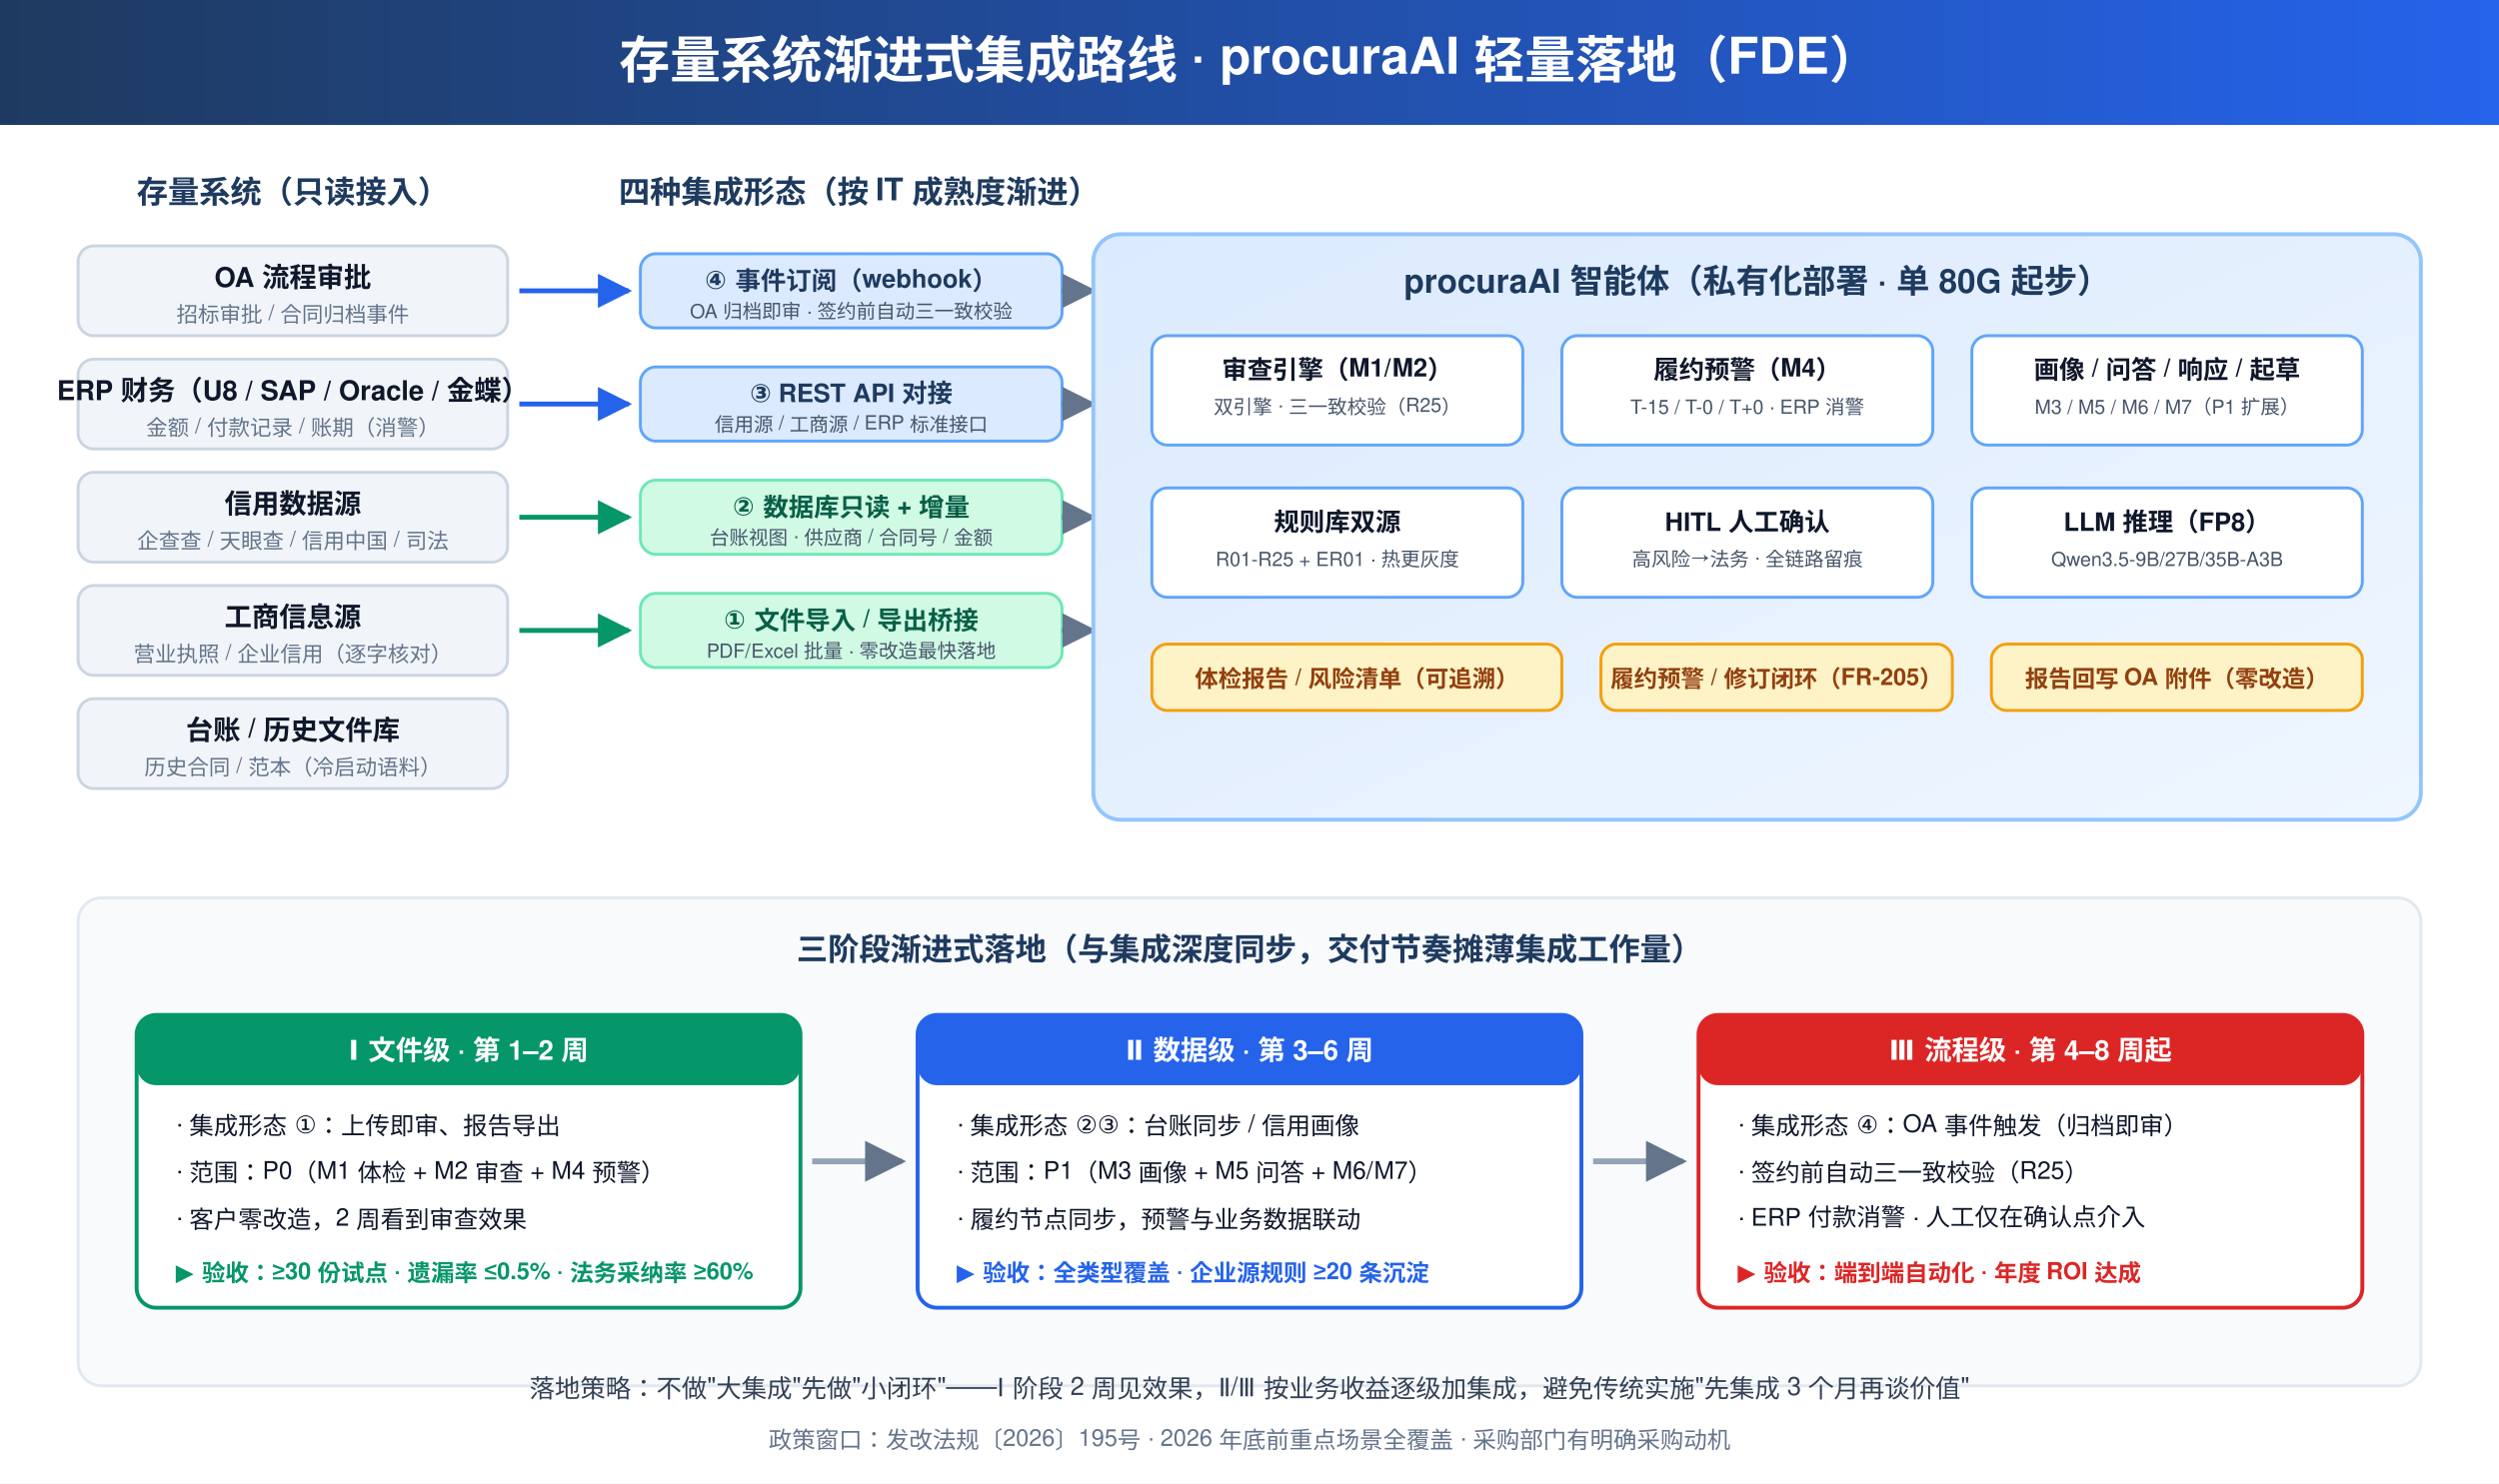
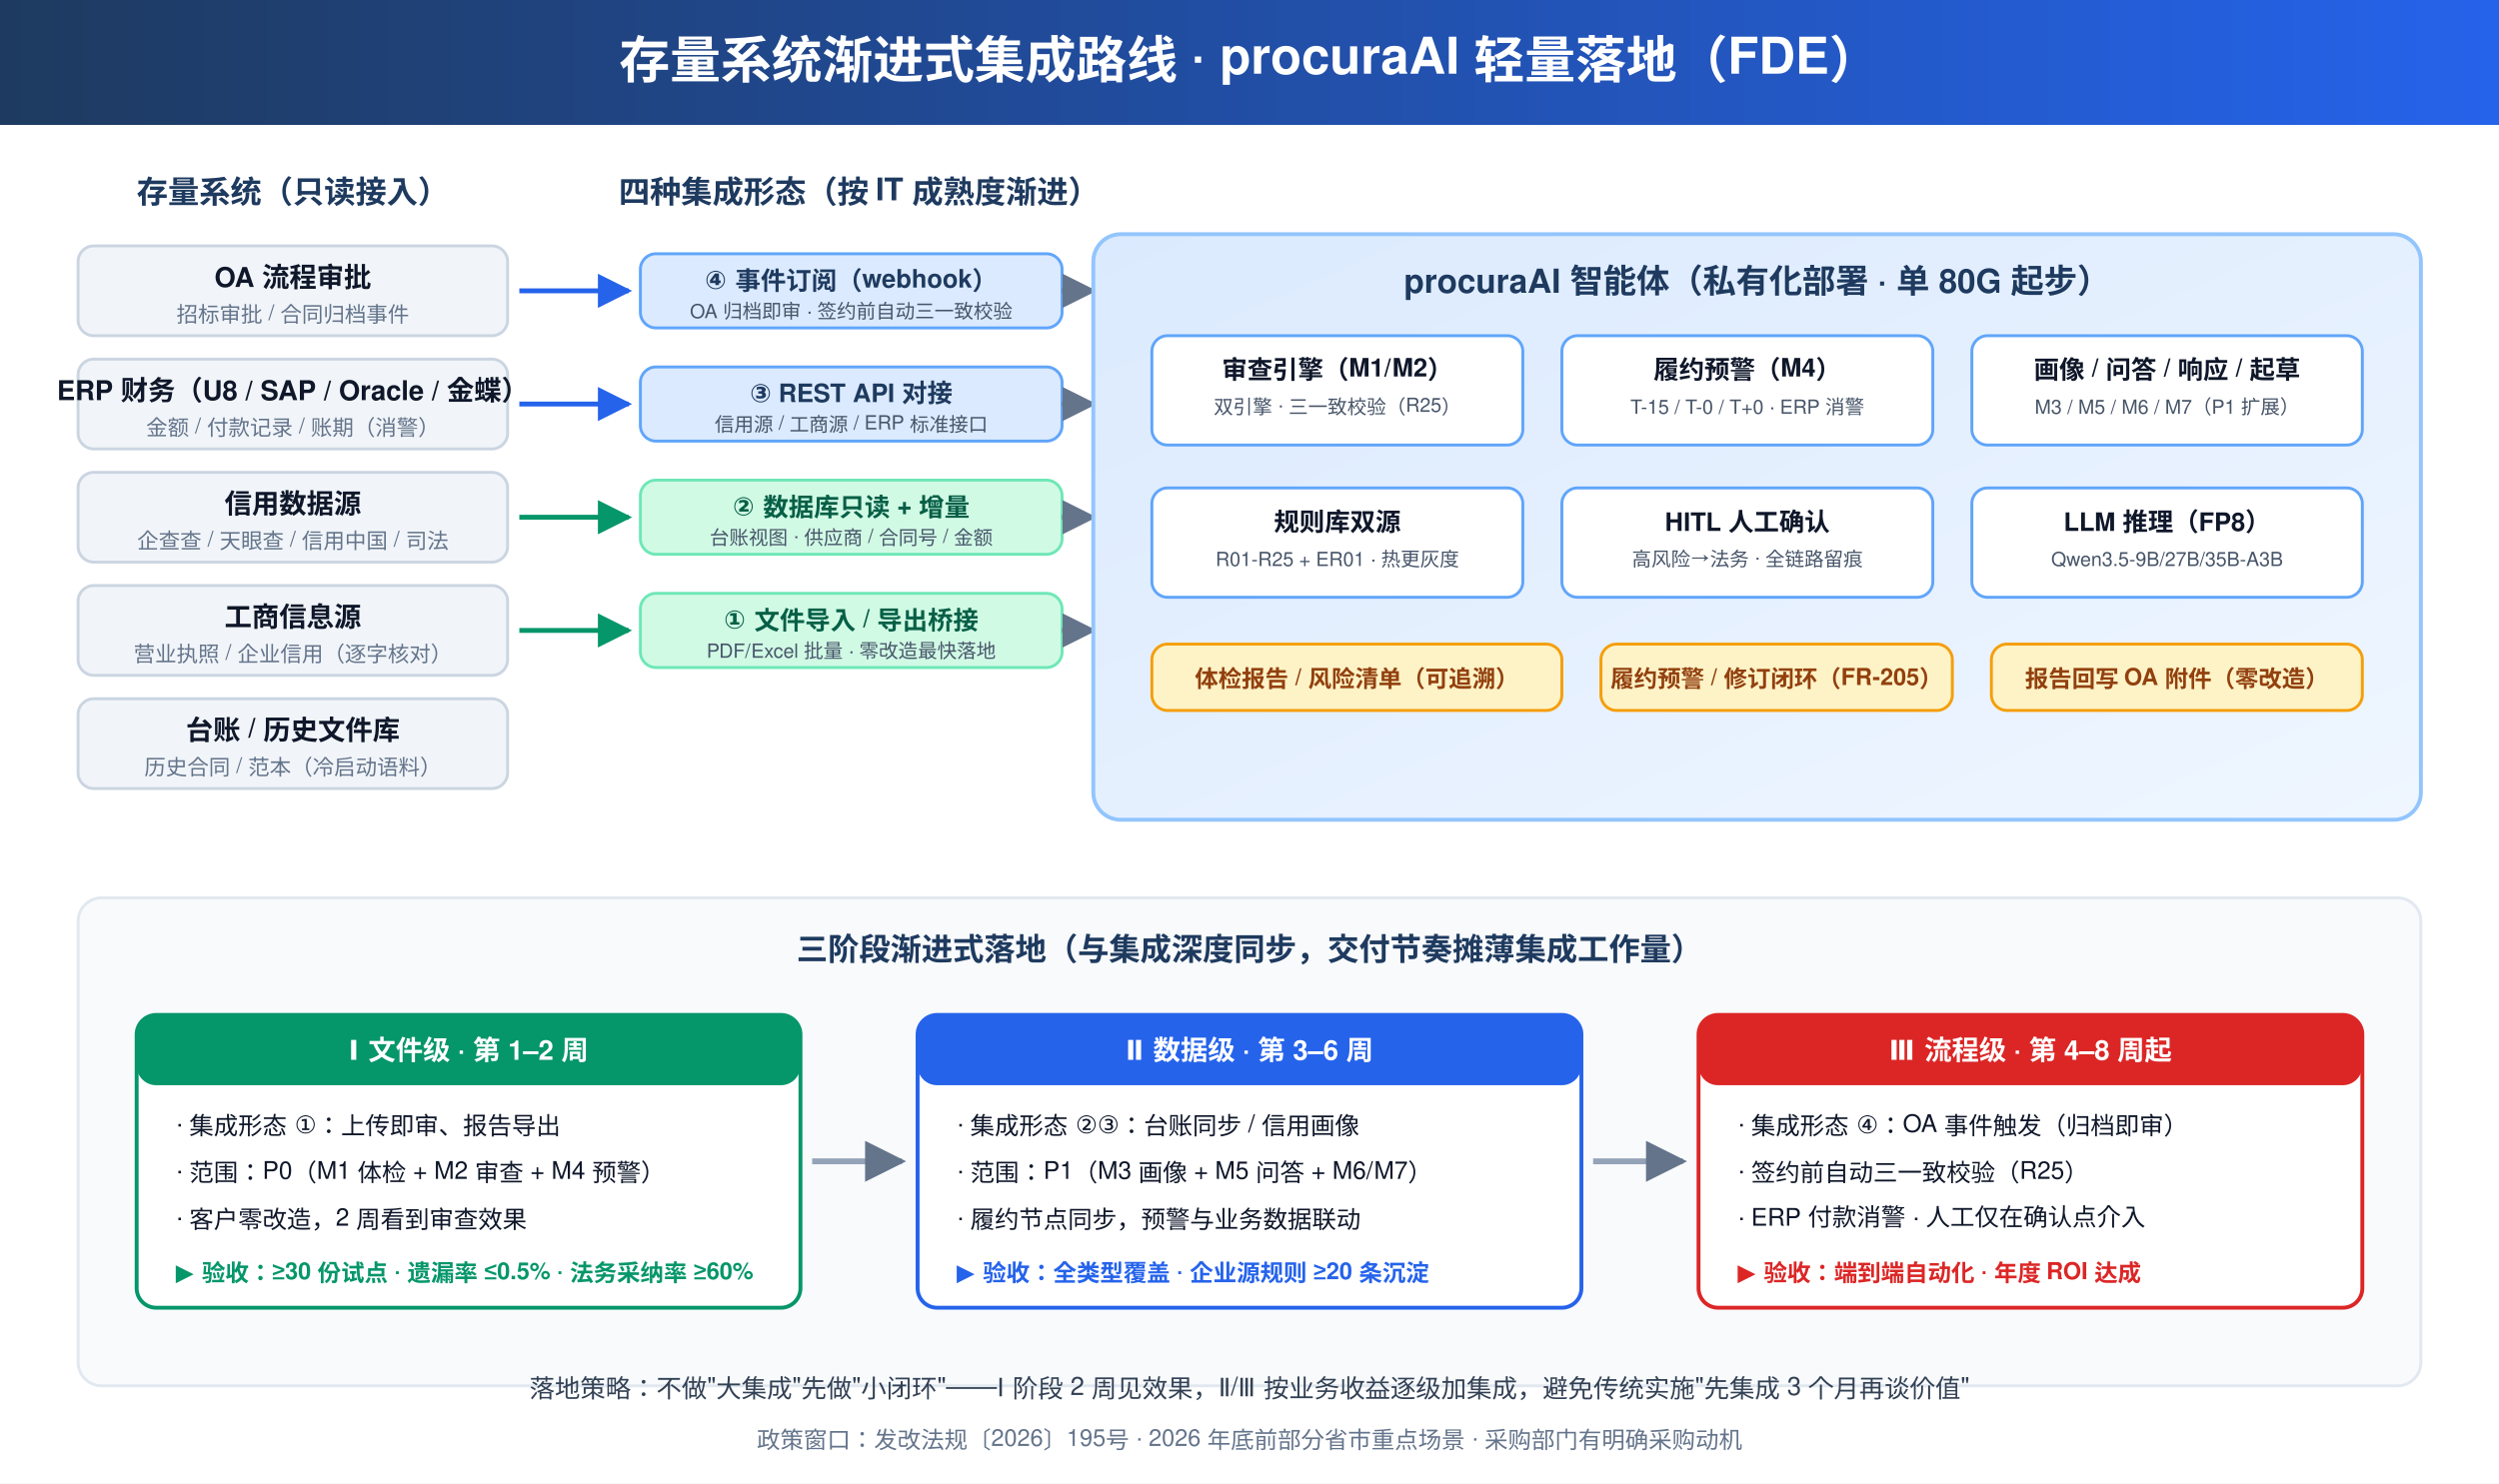
<svg xmlns="http://www.w3.org/2000/svg" width="1280" height="760" viewBox="0 0 1280 760" font-family="PingFang SC, Helvetica, Arial, sans-serif">
  <defs>
    <linearGradient id="hdr" x1="0" y1="0" x2="1" y2="0">
      <stop offset="0" stop-color="#1E3A5F" />
      <stop offset="1" stop-color="#2563EB" />
    </linearGradient>
    <linearGradient id="core" x1="0" y1="0" x2="1" y2="1">
      <stop offset="0" stop-color="#DBEAFE" />
      <stop offset="1" stop-color="#EFF6FF" />
    </linearGradient>
    <marker id="arr" viewBox="0 0 10 10" refX="9" refY="5" markerWidth="7" markerHeight="7" orient="auto">
      <path d="M0,0 L10,5 L0,10 z" fill="#64748B" />
    </marker>
    <marker id="arrG" viewBox="0 0 10 10" refX="9" refY="5" markerWidth="7" markerHeight="7" orient="auto">
      <path d="M0,0 L10,5 L0,10 z" fill="#059669" />
    </marker>
    <marker id="arrB" viewBox="0 0 10 10" refX="9" refY="5" markerWidth="7" markerHeight="7" orient="auto">
      <path d="M0,0 L10,5 L0,10 z" fill="#2563EB" />
    </marker>
  </defs>
  <rect x="0" y="0" width="1280" height="760" fill="#FFFFFF" />
  <rect x="0" y="0" width="1280" height="64" fill="url(#hdr)" />
  <text x="640" y="40" text-anchor="middle" font-size="26" font-weight="700" fill="#FFFFFF">存量系统渐进式集成路线 · procuraAI 轻量落地（FDE）</text>
  <text x="150" y="104" text-anchor="middle" font-size="16" font-weight="700" fill="#1E3A5F">存量系统（只读接入）</text>
  <g>
    <rect x="40" y="126" width="220" height="46" rx="8" fill="#F1F5F9" stroke="#CBD5E1" stroke-width="1.5" />
    <text x="150" y="147" text-anchor="middle" font-size="14" font-weight="600" fill="#0F172A">OA 流程审批</text>
    <text x="150" y="165" text-anchor="middle" font-size="11" fill="#64748B">招标审批 / 合同归档事件</text>
    <rect x="40" y="184" width="220" height="46" rx="8" fill="#F1F5F9" stroke="#CBD5E1" stroke-width="1.5" />
    <text x="150" y="205" text-anchor="middle" font-size="14" font-weight="600" fill="#0F172A">ERP 财务（U8 / SAP / Oracle / 金蝶）</text>
    <text x="150" y="223" text-anchor="middle" font-size="11" fill="#64748B">金额 / 付款记录 / 账期（消警）</text>
    <rect x="40" y="242" width="220" height="46" rx="8" fill="#F1F5F9" stroke="#CBD5E1" stroke-width="1.5" />
    <text x="150" y="263" text-anchor="middle" font-size="14" font-weight="600" fill="#0F172A">信用数据源</text>
    <text x="150" y="281" text-anchor="middle" font-size="11" fill="#64748B">企查查 / 天眼查 / 信用中国 / 司法</text>
    <rect x="40" y="300" width="220" height="46" rx="8" fill="#F1F5F9" stroke="#CBD5E1" stroke-width="1.5" />
    <text x="150" y="321" text-anchor="middle" font-size="14" font-weight="600" fill="#0F172A">工商信息源</text>
    <text x="150" y="339" text-anchor="middle" font-size="11" fill="#64748B">营业执照 / 企业信用（逐字核对）</text>
    <rect x="40" y="358" width="220" height="46" rx="8" fill="#F1F5F9" stroke="#CBD5E1" stroke-width="1.5" />
    <text x="150" y="379" text-anchor="middle" font-size="14" font-weight="600" fill="#0F172A">台账 / 历史文件库</text>
    <text x="150" y="397" text-anchor="middle" font-size="11" fill="#64748B">历史合同 / 范本（冷启动语料）</text>
  </g>
  <text x="440" y="104" text-anchor="middle" font-size="16" font-weight="700" fill="#1E3A5F">四种集成形态（按 IT 成熟度渐进）</text>
  <g>
    <line x1="266" y1="149" x2="322" y2="149" stroke="#2563EB" stroke-width="2.5" marker-end="url(#arrB)" />
    <rect x="328" y="130" width="216" height="38" rx="8" fill="#DBEAFE" stroke="#60A5FA" stroke-width="1.5" />
    <text x="436" y="148" text-anchor="middle" font-size="13" font-weight="600" fill="#1E3A5F">④ 事件订阅（webhook）</text>
    <text x="436" y="163" text-anchor="middle" font-size="10" fill="#475569">OA 归档即审 · 签约前自动三一致校验</text>
    <line x1="266" y1="207" x2="322" y2="207" stroke="#2563EB" stroke-width="2.5" marker-end="url(#arrB)" />
    <rect x="328" y="188" width="216" height="38" rx="8" fill="#DBEAFE" stroke="#60A5FA" stroke-width="1.5" />
    <text x="436" y="206" text-anchor="middle" font-size="13" font-weight="600" fill="#1E3A5F">③ REST API 对接</text>
    <text x="436" y="221" text-anchor="middle" font-size="10" fill="#475569">信用源 / 工商源 / ERP 标准接口</text>
    <line x1="266" y1="265" x2="322" y2="265" stroke="#059669" stroke-width="2.5" marker-end="url(#arrG)" />
    <rect x="328" y="246" width="216" height="38" rx="8" fill="#D1FAE5" stroke="#6EE7B7" stroke-width="1.5" />
    <text x="436" y="264" text-anchor="middle" font-size="13" font-weight="600" fill="#065F46">② 数据库只读 + 增量</text>
    <text x="436" y="279" text-anchor="middle" font-size="10" fill="#475569">台账视图 · 供应商 / 合同号 / 金额</text>
    <line x1="266" y1="323" x2="322" y2="323" stroke="#059669" stroke-width="2.5" marker-end="url(#arrG)" />
    <rect x="328" y="304" width="216" height="38" rx="8" fill="#D1FAE5" stroke="#6EE7B7" stroke-width="1.5" />
    <text x="436" y="322" text-anchor="middle" font-size="13" font-weight="600" fill="#065F46">① 文件导入 / 导出桥接</text>
    <text x="436" y="337" text-anchor="middle" font-size="10" fill="#475569">PDF/Excel 批量 · 零改造最快落地</text>
  </g>
  <g stroke="#64748B" stroke-width="2.5" marker-end="url(#arr)">
    <line x1="544" y1="149" x2="560" y2="149" />
    <line x1="544" y1="207" x2="560" y2="207" />
    <line x1="544" y1="265" x2="560" y2="265" />
    <line x1="544" y1="323" x2="560" y2="323" />
  </g>
  <rect x="560" y="120" width="680" height="300" rx="14" fill="url(#core)" stroke="#93C5FD" stroke-width="2" />
  <text x="900" y="150" text-anchor="middle" font-size="17" font-weight="700" fill="#1E3A5F">procuraAI 智能体（私有化部署 · 单 80G 起步）</text>
  <g>
    <rect x="590" y="172" width="190" height="56" rx="8" fill="#FFFFFF" stroke="#60A5FA" stroke-width="1.5" />
    <text x="685" y="194" text-anchor="middle" font-size="13" font-weight="600" fill="#0F172A">审查引擎（M1/M2）</text>
    <text x="685" y="212" text-anchor="middle" font-size="10" fill="#475569">双引擎 · 三一致校验（R25）</text>
    <rect x="800" y="172" width="190" height="56" rx="8" fill="#FFFFFF" stroke="#60A5FA" stroke-width="1.5" />
    <text x="895" y="194" text-anchor="middle" font-size="13" font-weight="600" fill="#0F172A">履约预警（M4）</text>
    <text x="895" y="212" text-anchor="middle" font-size="10" fill="#475569">T-15 / T-0 / T+0 · ERP 消警</text>
    <rect x="1010" y="172" width="200" height="56" rx="8" fill="#FFFFFF" stroke="#60A5FA" stroke-width="1.5" />
    <text x="1110" y="194" text-anchor="middle" font-size="13" font-weight="600" fill="#0F172A">画像 / 问答 / 响应 / 起草</text>
    <text x="1110" y="212" text-anchor="middle" font-size="10" fill="#475569">M3 / M5 / M6 / M7（P1 扩展）</text>
    <rect x="590" y="250" width="190" height="56" rx="8" fill="#FFFFFF" stroke="#60A5FA" stroke-width="1.5" />
    <text x="685" y="272" text-anchor="middle" font-size="13" font-weight="600" fill="#0F172A">规则库双源</text>
    <text x="685" y="290" text-anchor="middle" font-size="10" fill="#475569">R01-R25 + ER01 · 热更灰度</text>
    <rect x="800" y="250" width="190" height="56" rx="8" fill="#FFFFFF" stroke="#60A5FA" stroke-width="1.5" />
    <text x="895" y="272" text-anchor="middle" font-size="13" font-weight="600" fill="#0F172A">HITL 人工确认</text>
    <text x="895" y="290" text-anchor="middle" font-size="10" fill="#475569">高风险→法务 · 全链路留痕</text>
    <rect x="1010" y="250" width="200" height="56" rx="8" fill="#FFFFFF" stroke="#60A5FA" stroke-width="1.5" />
    <text x="1110" y="272" text-anchor="middle" font-size="13" font-weight="600" fill="#0F172A">LLM 推理（FP8）</text>
    <text x="1110" y="290" text-anchor="middle" font-size="10" fill="#475569">Qwen3.5-9B/27B/35B-A3B</text>
  </g>
  <g>
    <rect x="590" y="330" width="210" height="34" rx="8" fill="#FEF3C7" stroke="#F59E0B" stroke-width="1.5" />
    <text x="695" y="352" text-anchor="middle" font-size="12" font-weight="600" fill="#92400E">体检报告 / 风险清单（可追溯）</text>
    <rect x="820" y="330" width="180" height="34" rx="8" fill="#FEF3C7" stroke="#F59E0B" stroke-width="1.5" />
    <text x="910" y="352" text-anchor="middle" font-size="12" font-weight="600" fill="#92400E">履约预警 / 修订闭环（FR-205）</text>
    <rect x="1020" y="330" width="190" height="34" rx="8" fill="#FEF3C7" stroke="#F59E0B" stroke-width="1.5" />
    <text x="1115" y="352" text-anchor="middle" font-size="12" font-weight="600" fill="#92400E">报告回写 OA 附件（零改造）</text>
  </g>
  <rect x="40" y="460" width="1200" height="250" rx="12" fill="#F8FAFC" stroke="#E2E8F0" stroke-width="1.5" />
  <text x="640" y="492" text-anchor="middle" font-size="16" font-weight="700" fill="#1E3A5F">三阶段渐进式落地（与集成深度同步，交付节奏摊薄集成工作量）</text>
  <rect x="70" y="520" width="340" height="150" rx="10" fill="#FFFFFF" stroke="#059669" stroke-width="2" />
  <rect x="70" y="520" width="340" height="36" rx="10" fill="#059669" />
  <text x="240" y="543" text-anchor="middle" font-size="14" font-weight="700" fill="#FFFFFF">Ⅰ 文件级 · 第 1–2 周</text>
  <text x="90" y="580" font-size="12.5" fill="#0F172A">· 集成形态 ①：上传即审、报告导出</text>
  <text x="90" y="604" font-size="12.5" fill="#0F172A">· 范围：P0（M1 体检 + M2 审查 + M4 预警）</text>
  <text x="90" y="628" font-size="12.5" fill="#0F172A">· 客户零改造，2 周看到审查效果</text>
  <text x="90" y="656" font-size="12" font-weight="600" fill="#059669">▶ 验收：≥30 份试点 · 遗漏率 ≤0.5% · 法务采纳率 ≥60%</text>
  <rect x="470" y="520" width="340" height="150" rx="10" fill="#FFFFFF" stroke="#2563EB" stroke-width="2" />
  <rect x="470" y="520" width="340" height="36" rx="10" fill="#2563EB" />
  <text x="640" y="543" text-anchor="middle" font-size="14" font-weight="700" fill="#FFFFFF">Ⅱ 数据级 · 第 3–6 周</text>
  <text x="490" y="580" font-size="12.5" fill="#0F172A">· 集成形态 ②③：台账同步 / 信用画像</text>
  <text x="490" y="604" font-size="12.5" fill="#0F172A">· 范围：P1（M3 画像 + M5 问答 + M6/M7）</text>
  <text x="490" y="628" font-size="12.5" fill="#0F172A">· 履约节点同步，预警与业务数据联动</text>
  <text x="490" y="656" font-size="12" font-weight="600" fill="#2563EB">▶ 验收：全类型覆盖 · 企业源规则 ≥20 条沉淀</text>
  <rect x="870" y="520" width="340" height="150" rx="10" fill="#FFFFFF" stroke="#DC2626" stroke-width="2" />
  <rect x="870" y="520" width="340" height="36" rx="10" fill="#DC2626" />
  <text x="1040" y="543" text-anchor="middle" font-size="14" font-weight="700" fill="#FFFFFF">Ⅲ 流程级 · 第 4–8 周起</text>
  <text x="890" y="580" font-size="12.5" fill="#0F172A">· 集成形态 ④：OA 事件触发（归档即审）</text>
  <text x="890" y="604" font-size="12.5" fill="#0F172A">· 签约前自动三一致校验（R25）</text>
  <text x="890" y="628" font-size="12.5" fill="#0F172A">· ERP 付款消警 · 人工仅在确认点介入</text>
  <text x="890" y="656" font-size="12" font-weight="600" fill="#DC2626">▶ 验收：端到端自动化 · 年度 ROI 达成</text>
  <line x1="416" y1="595" x2="462" y2="595" stroke="#94A3B8" stroke-width="3" marker-end="url(#arr)" />
  <line x1="816" y1="595" x2="862" y2="595" stroke="#94A3B8" stroke-width="3" marker-end="url(#arr)" />
  <text x="640" y="716" text-anchor="middle" font-size="13" fill="#334155">落地策略：不做"大集成"先做"小闭环"——Ⅰ 阶段 2 周见效果，Ⅱ/Ⅲ 按业务收益逐级加集成，避免传统实施"先集成 3 个月再谈价值"</text>
-   <text x="640" y="742" text-anchor="middle" font-size="12" fill="#64748B">政策窗口：发改法规〔2026〕195号 · 2026 年底前重点场景全覆盖 · 采购部门有明确采购动机</text>
+   <text x="640" y="742" text-anchor="middle" font-size="12" fill="#64748B">政策窗口：发改法规〔2026〕195号 · 2026 年底前部分省市重点场景 · 采购部门有明确采购动机</text>
</svg>
